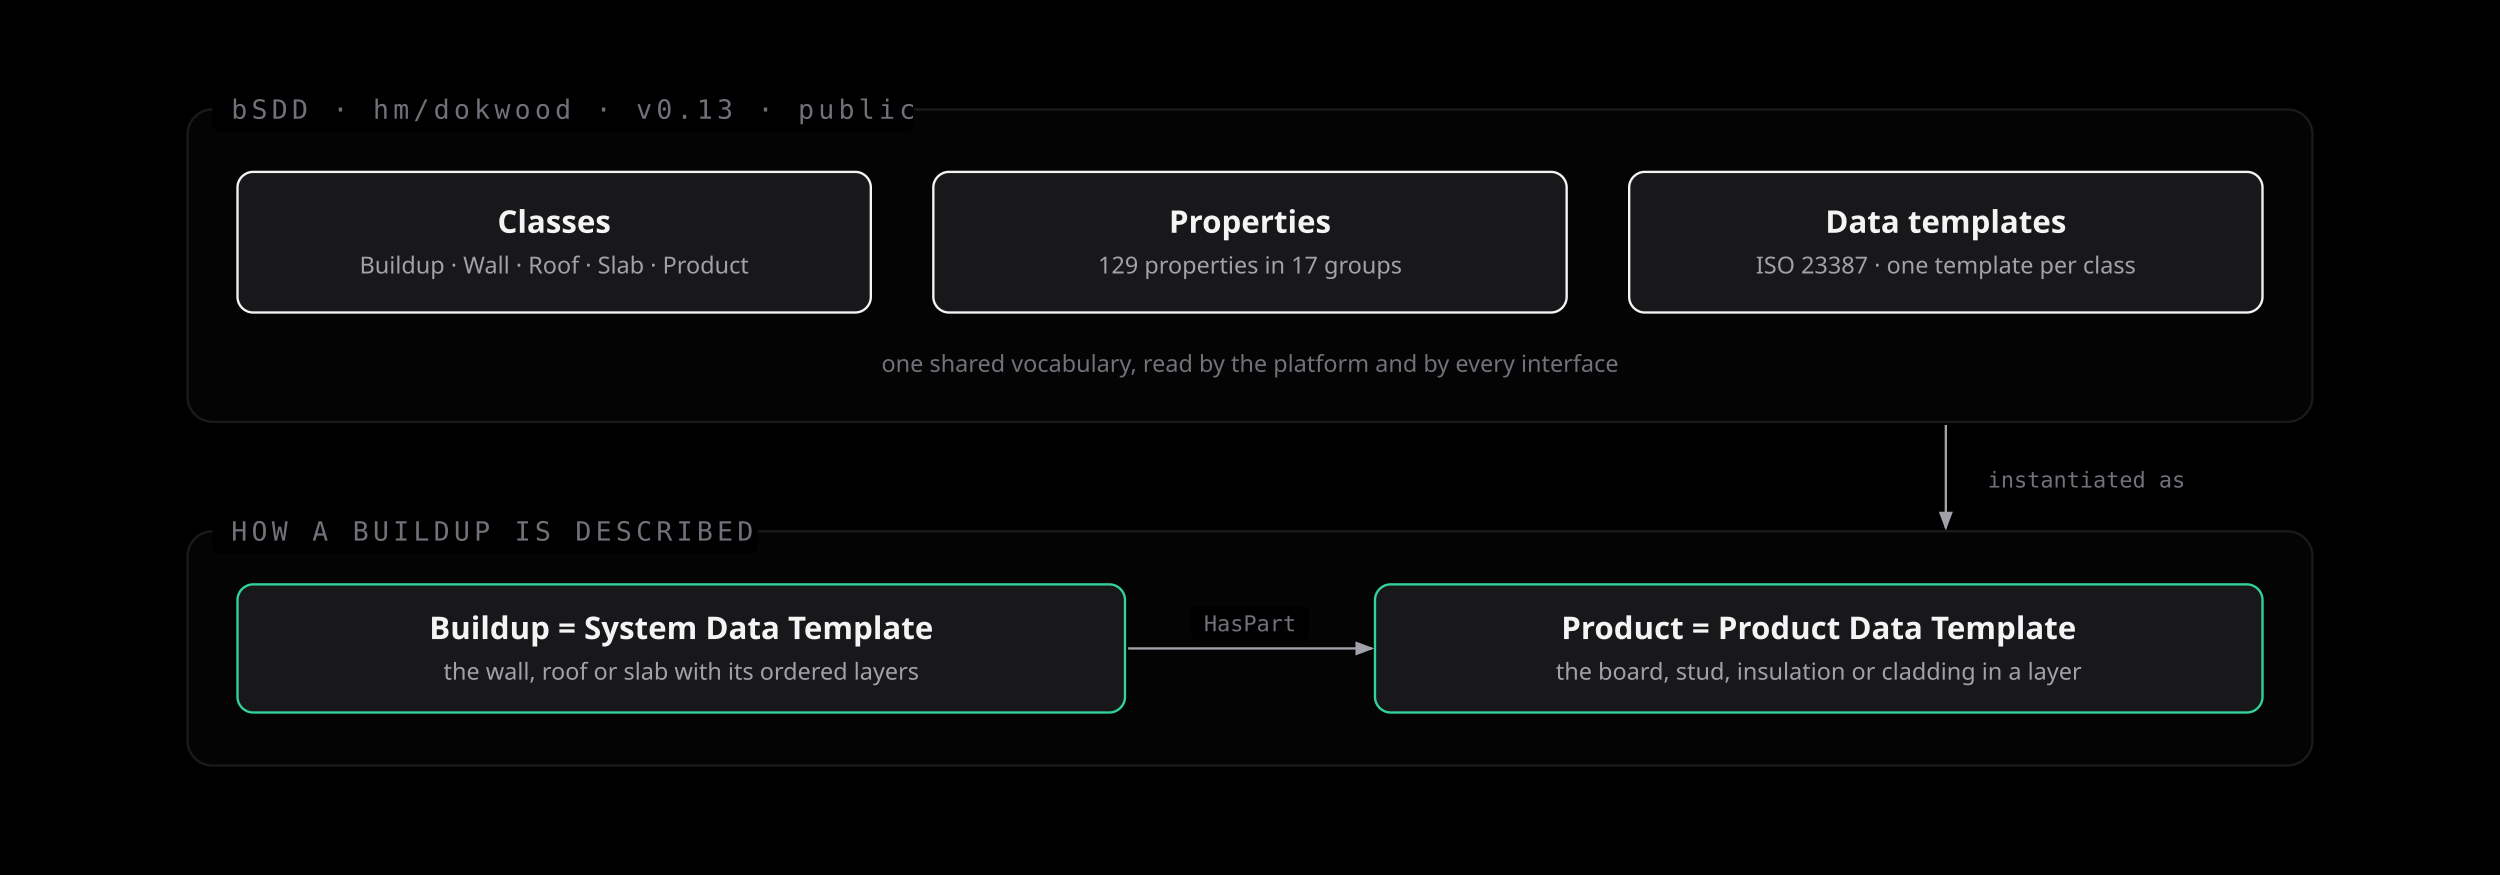
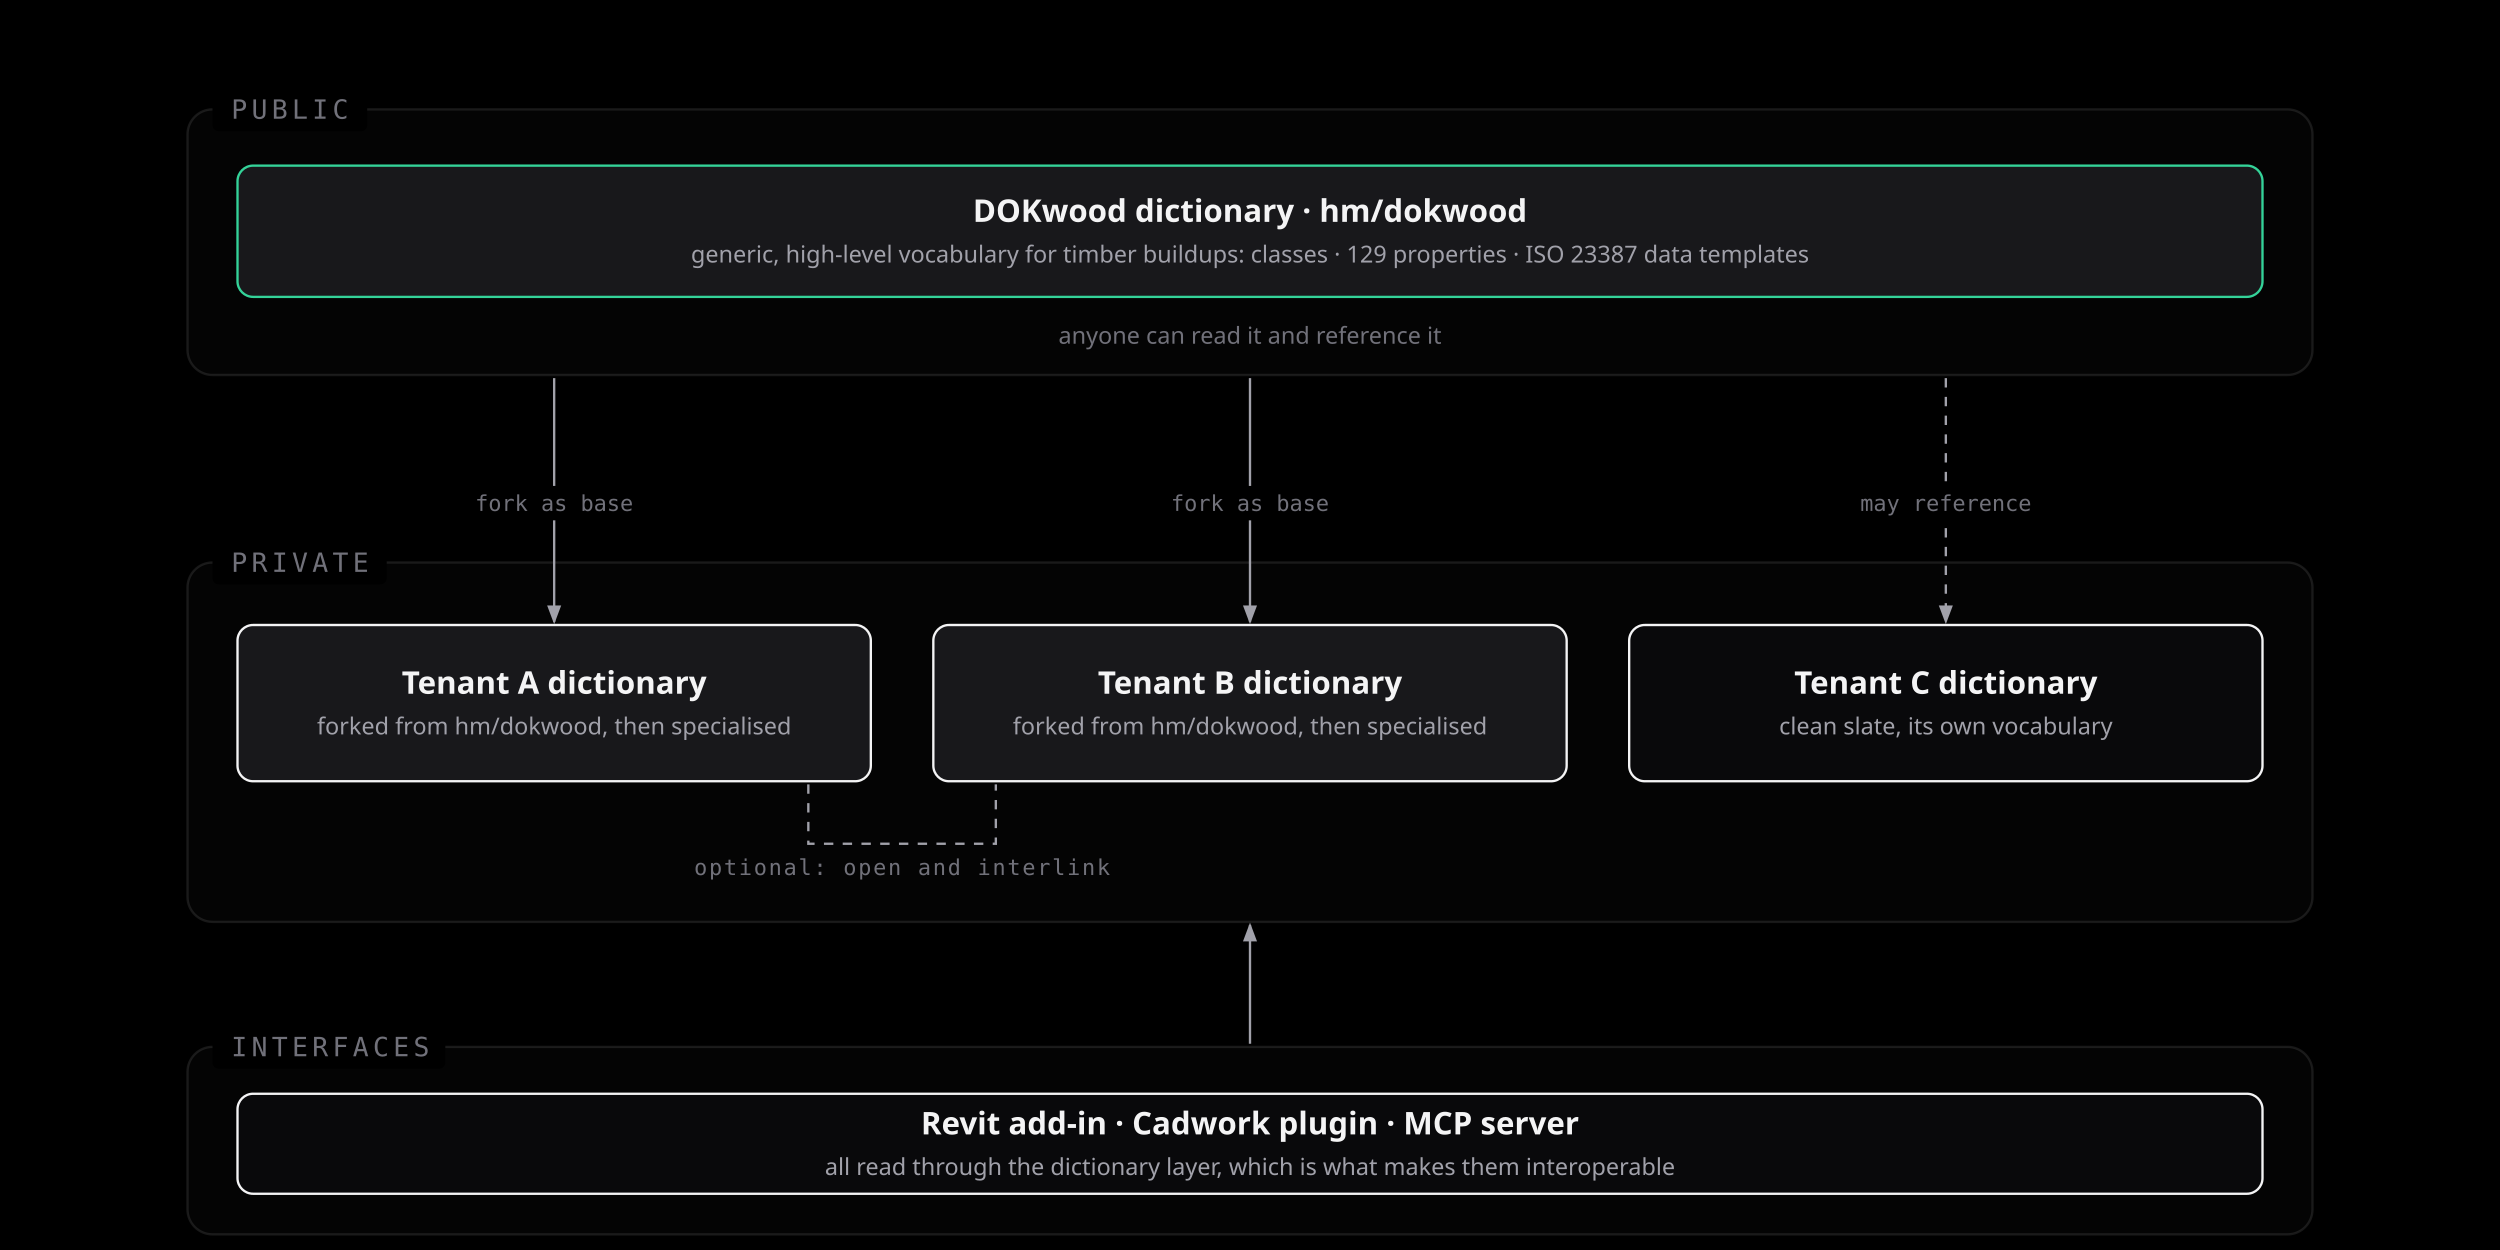
- <svg xmlns="http://www.w3.org/2000/svg" viewBox="0 0 1600 560" role="img" aria-labelledby="dokwood-bsdd-title">
+ <svg xmlns="http://www.w3.org/2000/svg" viewBox="0 0 1600 800" role="img" aria-labelledby="dokwood-bsdd-title">
  <defs>
    <marker id="dokwood-bsdd-arrow" markerWidth="8" markerHeight="6" refX="7" refY="3" orient="auto">
      <polygon points="0 0, 8 3, 0 6" fill="#a1a1aa" />
    </marker>
  </defs>
  <rect width="100%" height="100%" fill="#000000" />
-   <rect x="120" y="70" width="1360" height="200" rx="16" fill="rgba(244,244,245,0.02)" stroke="rgba(244,244,245,0.10)" stroke-width="1.5" />
-   <rect x="136" y="56" width="449" height="28" rx="4" fill="#000000" />
-   <text x="148" y="76" fill="#71717a" font-size="17" font-family="ui-monospace, SFMono-Regular, Menlo, Consolas, monospace" letter-spacing="0.16em">bSDD · hm/dokwood · v0.13 · public</text>
-   <rect x="152" y="110" width="405.333" height="90" rx="10" fill="#18181b" stroke="#f4f4f5" stroke-width="1.5" />
-   <text x="354.667" y="149" text-anchor="middle" fill="#f4f4f5" font-size="20" font-weight="600" font-family="ui-sans-serif, system-ui, sans-serif">Classes</text>
-   <text x="354.667" y="175" text-anchor="middle" fill="#a1a1aa" font-size="15" font-family="ui-sans-serif, system-ui, sans-serif">Buildup · Wall · Roof · Slab · Product</text>
-   <rect x="597.333" y="110" width="405.333" height="90" rx="10" fill="#18181b" stroke="#f4f4f5" stroke-width="1.5" />
-   <text x="800" y="149" text-anchor="middle" fill="#f4f4f5" font-size="20" font-weight="600" font-family="ui-sans-serif, system-ui, sans-serif">Properties</text>
-   <text x="800" y="175" text-anchor="middle" fill="#a1a1aa" font-size="15" font-family="ui-sans-serif, system-ui, sans-serif">129 properties in 17 groups</text>
-   <rect x="1042.667" y="110" width="405.333" height="90" rx="10" fill="#18181b" stroke="#f4f4f5" stroke-width="1.5" />
-   <text x="1245.333" y="149" text-anchor="middle" fill="#f4f4f5" font-size="20" font-weight="600" font-family="ui-sans-serif, system-ui, sans-serif">Data templates</text>
-   <text x="1245.333" y="175" text-anchor="middle" fill="#a1a1aa" font-size="15" font-family="ui-sans-serif, system-ui, sans-serif">ISO 23387 · one template per class</text>
-   <text x="800" y="238" text-anchor="middle" fill="#71717a" font-size="15" font-family="ui-sans-serif, system-ui, sans-serif">one shared vocabulary, read by the platform and by every interface</text>
-   <rect x="120" y="340" width="1360" height="150" rx="16" fill="rgba(244,244,245,0.02)" stroke="rgba(244,244,245,0.10)" stroke-width="1.5" />
-   <rect x="136" y="326" width="349" height="28" rx="4" fill="#000000" />
-   <text x="148" y="346" fill="#71717a" font-size="17" font-family="ui-monospace, SFMono-Regular, Menlo, Consolas, monospace" letter-spacing="0.16em">HOW A BUILDUP IS DESCRIBED</text>
-   <rect x="152" y="374" width="568" height="82" rx="10" fill="#18181b" stroke="#34d399" stroke-width="1.5" />
-   <text x="436" y="409" text-anchor="middle" fill="#f4f4f5" font-size="20" font-weight="600" font-family="ui-sans-serif, system-ui, sans-serif">Buildup = System Data Template</text>
-   <text x="436" y="435" text-anchor="middle" fill="#a1a1aa" font-size="15" font-family="ui-sans-serif, system-ui, sans-serif">the wall, roof or slab with its ordered layers</text>
-   <rect x="880" y="374" width="568" height="82" rx="10" fill="#18181b" stroke="#34d399" stroke-width="1.5" />
-   <text x="1164" y="409" text-anchor="middle" fill="#f4f4f5" font-size="20" font-weight="600" font-family="ui-sans-serif, system-ui, sans-serif">Product = Product Data Template</text>
-   <text x="1164" y="435" text-anchor="middle" fill="#a1a1aa" font-size="15" font-family="ui-sans-serif, system-ui, sans-serif">the board, stud, insulation or cladding in a layer</text>
-   <line x1="722" y1="415" x2="878" y2="415" stroke="#a1a1aa" stroke-width="1.5" marker-end="url(#dokwood-bsdd-arrow)" />
-   <rect x="762.25" y="388" width="75.5" height="22" rx="4" fill="#000000" />
-   <text x="800" y="404" text-anchor="middle" fill="#71717a" font-size="14" font-family="ui-monospace, SFMono-Regular, Menlo, Consolas, monospace">HasPart</text>
-   <line x1="1245.333" y1="272" x2="1245.333" y2="338" stroke="#a1a1aa" stroke-width="1.5" marker-end="url(#dokwood-bsdd-arrow)" />
-   <rect x="1263.583" y="296" width="143.5" height="22" rx="4" fill="#000000" />
-   <text x="1335.333" y="312" text-anchor="middle" fill="#71717a" font-size="14" font-family="ui-monospace, SFMono-Regular, Menlo, Consolas, monospace">instantiated as</text>
+   <rect x="120" y="70" width="1360" height="170" rx="16" fill="rgba(244,244,245,0.02)" stroke="rgba(244,244,245,0.10)" stroke-width="1.5" />
+   <rect x="136" y="56" width="99" height="28" rx="4" fill="#000000" />
+   <text x="148" y="76" fill="#71717a" font-size="17" font-family="ui-monospace, SFMono-Regular, Menlo, Consolas, monospace" letter-spacing="0.16em">PUBLIC</text>
+   <rect x="152" y="106" width="1296" height="84" rx="10" fill="#18181b" stroke="#34d399" stroke-width="1.5" />
+   <text x="800" y="142" text-anchor="middle" fill="#f4f4f5" font-size="20" font-weight="600" font-family="ui-sans-serif, system-ui, sans-serif">DOKwood dictionary · hm/dokwood</text>
+   <text x="800" y="168" text-anchor="middle" fill="#a1a1aa" font-size="15" font-family="ui-sans-serif, system-ui, sans-serif">generic, high-level vocabulary for timber buildups: classes · 129 properties · ISO 23387 data templates</text>
+   <text x="800" y="220" text-anchor="middle" fill="#71717a" font-size="15" font-family="ui-sans-serif, system-ui, sans-serif">anyone can read it and reference it</text>
+   <rect x="120" y="360" width="1360" height="230" rx="16" fill="rgba(244,244,245,0.02)" stroke="rgba(244,244,245,0.10)" stroke-width="1.5" />
+   <rect x="136" y="346" width="111.5" height="28" rx="4" fill="#000000" />
+   <text x="148" y="366" fill="#71717a" font-size="17" font-family="ui-monospace, SFMono-Regular, Menlo, Consolas, monospace" letter-spacing="0.16em">PRIVATE</text>
+   <rect x="152" y="400" width="405.333" height="100" rx="10" fill="#18181b" stroke="#f4f4f5" stroke-width="1.5" />
+   <text x="354.667" y="444" text-anchor="middle" fill="#f4f4f5" font-size="20" font-weight="600" font-family="ui-sans-serif, system-ui, sans-serif">Tenant A dictionary</text>
+   <text x="354.667" y="470" text-anchor="middle" fill="#a1a1aa" font-size="15" font-family="ui-sans-serif, system-ui, sans-serif">forked from hm/dokwood, then specialised</text>
+   <rect x="597.333" y="400" width="405.333" height="100" rx="10" fill="#18181b" stroke="#f4f4f5" stroke-width="1.5" />
+   <text x="800" y="444" text-anchor="middle" fill="#f4f4f5" font-size="20" font-weight="600" font-family="ui-sans-serif, system-ui, sans-serif">Tenant B dictionary</text>
+   <text x="800" y="470" text-anchor="middle" fill="#a1a1aa" font-size="15" font-family="ui-sans-serif, system-ui, sans-serif">forked from hm/dokwood, then specialised</text>
+   <rect x="1042.667" y="400" width="405.333" height="100" rx="10" fill="#09090b" stroke="#f4f4f5" stroke-width="1.5" />
+   <text x="1245.333" y="444" text-anchor="middle" fill="#f4f4f5" font-size="20" font-weight="600" font-family="ui-sans-serif, system-ui, sans-serif">Tenant C dictionary</text>
+   <text x="1245.333" y="470" text-anchor="middle" fill="#a1a1aa" font-size="15" font-family="ui-sans-serif, system-ui, sans-serif">clean slate, its own vocabulary</text>
+   <line x1="354.667" y1="242" x2="354.667" y2="398" stroke="#a1a1aa" stroke-width="1.5" marker-end="url(#dokwood-bsdd-arrow)" />
+   <rect x="295.667" y="311" width="118" height="22" rx="4" fill="#000000" />
+   <text x="354.667" y="327" text-anchor="middle" fill="#71717a" font-size="14" font-family="ui-monospace, SFMono-Regular, Menlo, Consolas, monospace">fork as base</text>
+   <line x1="800" y1="242" x2="800" y2="398" stroke="#a1a1aa" stroke-width="1.5" marker-end="url(#dokwood-bsdd-arrow)" />
+   <rect x="741" y="311" width="118" height="22" rx="4" fill="#000000" />
+   <text x="800" y="327" text-anchor="middle" fill="#71717a" font-size="14" font-family="ui-monospace, SFMono-Regular, Menlo, Consolas, monospace">fork as base</text>
+   <line x1="1245.333" y1="242" x2="1245.333" y2="398" stroke="#a1a1aa" stroke-width="1.5" stroke-dasharray="6 6" marker-end="url(#dokwood-bsdd-arrow)" />
+   <rect x="1182.083" y="311" width="126.5" height="22" rx="4" fill="#000000" />
+   <text x="1245.333" y="327" text-anchor="middle" fill="#71717a" font-size="14" font-family="ui-monospace, SFMono-Regular, Menlo, Consolas, monospace">may reference</text>
+   <path d="M 517.333 502 V 540 H 637.333 V 502" fill="none" stroke="#a1a1aa" stroke-width="1.5" stroke-dasharray="6 6" />
+   <text x="577.333" y="560" text-anchor="middle" fill="#71717a" font-size="14" font-family="ui-monospace, SFMono-Regular, Menlo, Consolas, monospace" letter-spacing="0.08em">optional: open and interlink</text>
+   <rect x="120" y="670" width="1360" height="120" rx="16" fill="rgba(244,244,245,0.02)" stroke="rgba(244,244,245,0.10)" stroke-width="1.5" />
+   <rect x="136" y="656" width="149" height="28" rx="4" fill="#000000" />
+   <text x="148" y="676" fill="#71717a" font-size="17" font-family="ui-monospace, SFMono-Regular, Menlo, Consolas, monospace" letter-spacing="0.16em">INTERFACES</text>
+   <rect x="152" y="700" width="1296" height="64" rx="10" fill="#09090b" stroke="#f4f4f5" stroke-width="1.5" />
+   <text x="800" y="726" text-anchor="middle" fill="#f4f4f5" font-size="20" font-weight="600" font-family="ui-sans-serif, system-ui, sans-serif">Revit add-in · Cadwork plugin · MCP server</text>
+   <text x="800" y="752" text-anchor="middle" fill="#a1a1aa" font-size="15" font-family="ui-sans-serif, system-ui, sans-serif">all read through the dictionary layer, which is what makes them interoperable</text>
+   <line x1="800" y1="668" x2="800" y2="592" stroke="#a1a1aa" stroke-width="1.5" marker-end="url(#dokwood-bsdd-arrow)" />
</svg>
